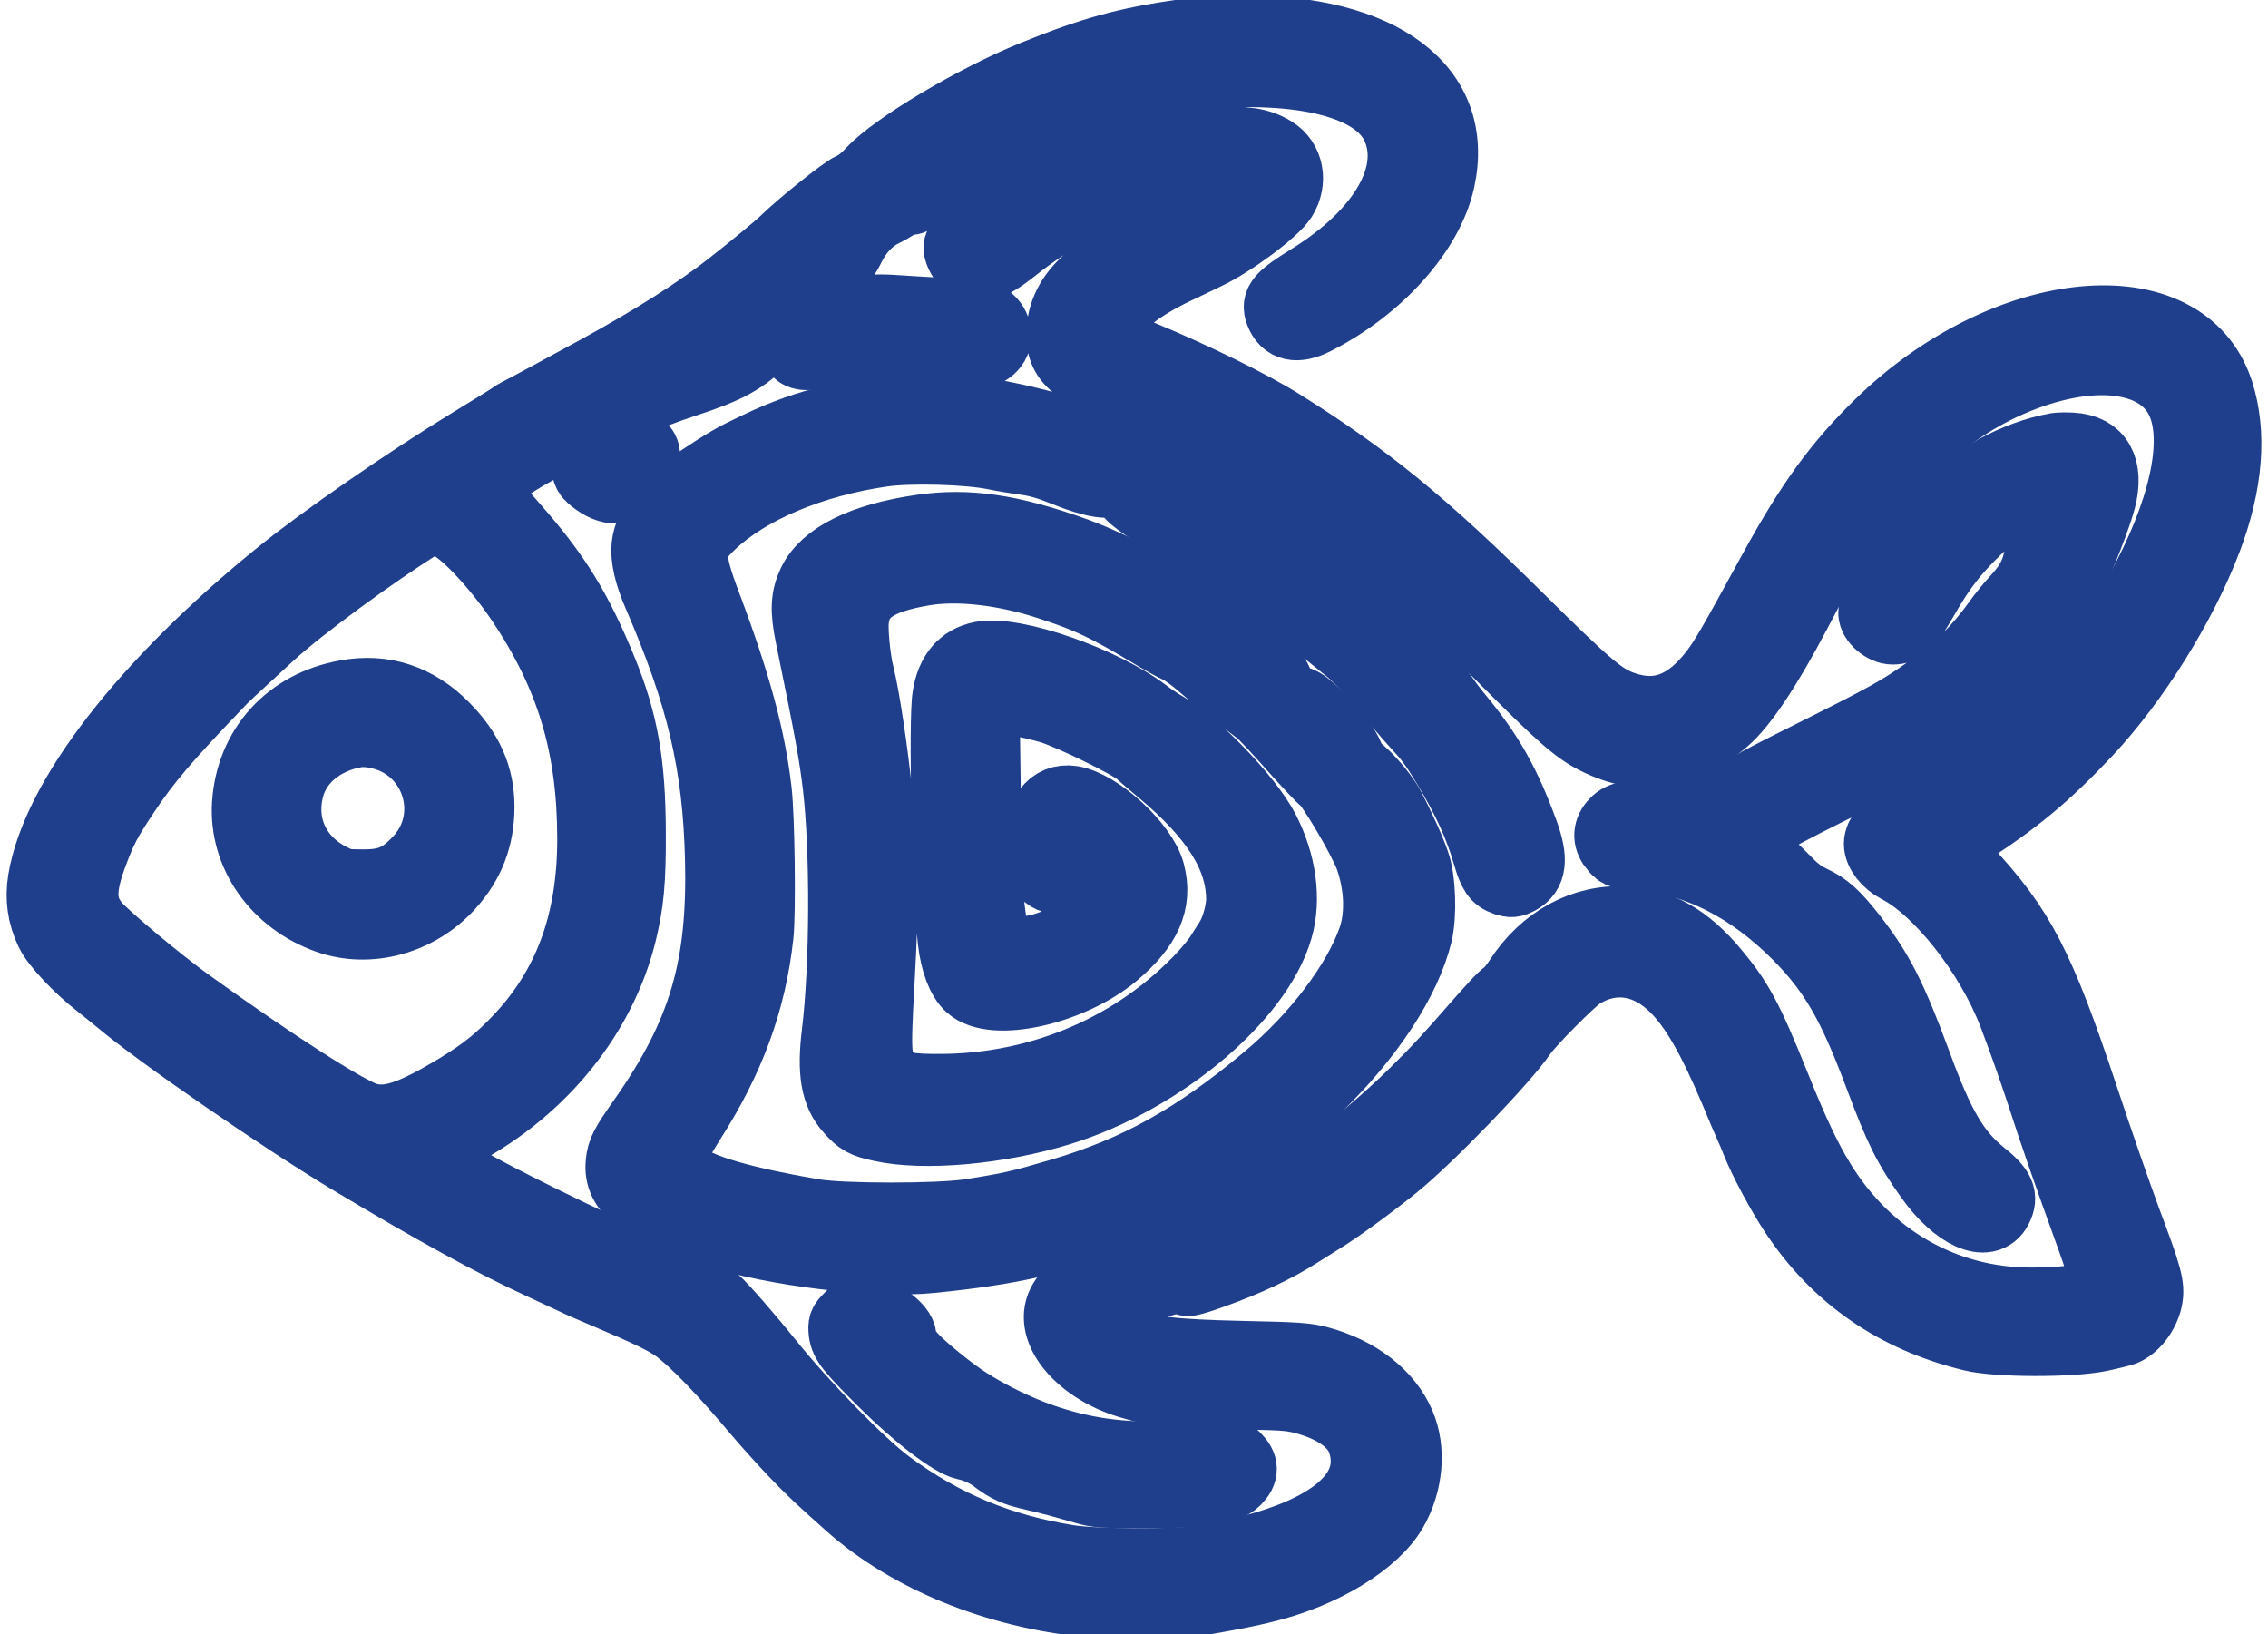
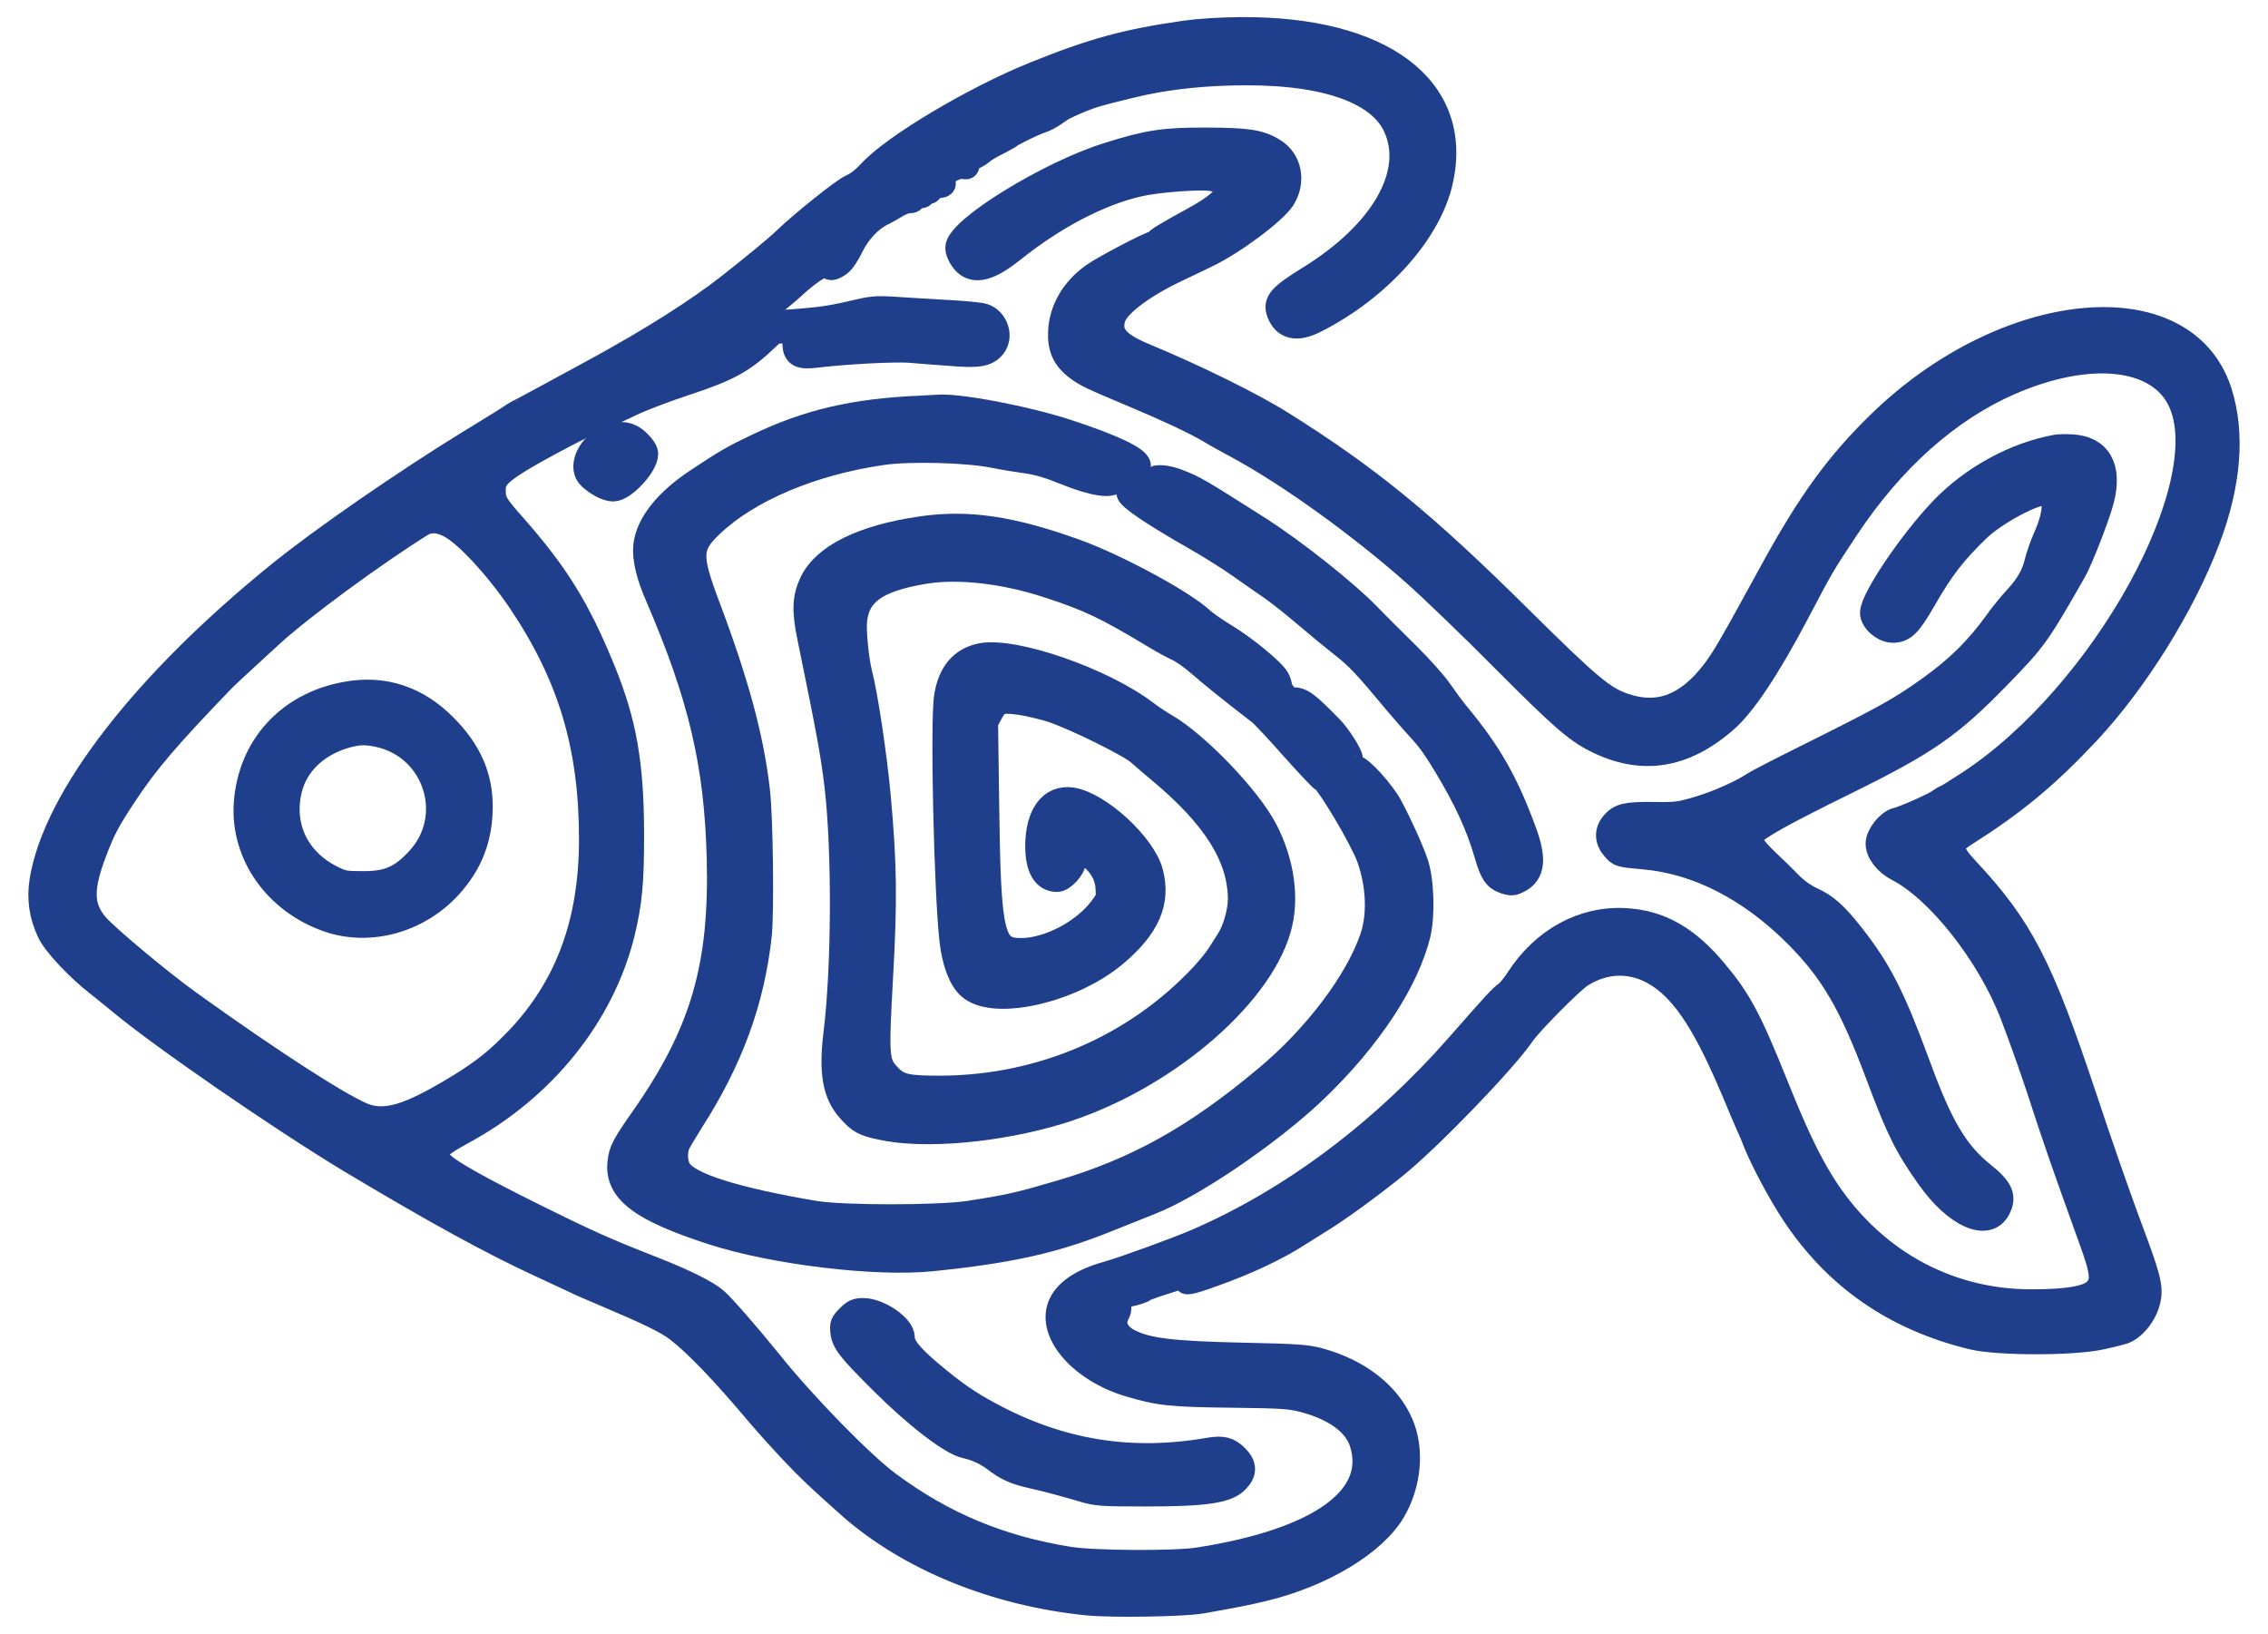
<svg xmlns="http://www.w3.org/2000/svg" viewBox="-16 -16 1207.729 878.704" width="118" height="85">
-   <g transform="translate(-35.84502,880.8971) scale(0.1,-0.1)" fill="#1f3f8c" stroke="#1f3f8c" stroke-width="370" stroke-linejoin="round" stroke-linecap="round">
+   <g transform="translate(-35.84502,880.8971) scale(0.1,-0.1)" fill="#1f3f8c" stroke="#1f3f8c" stroke-width="136" stroke-linejoin="round" stroke-linecap="round">
    <path d="M6510 8790 c-319 -46 -494 -94 -815 -224 -318 -129 -747 -384 -873 -521 -35 -38 -73 -68 -104 -81 -41 -17 -271 -201 -358 -286 -34 -34 -186 -159 -300 -248 -171 -134 -418 -290 -707 -448 -43 -23 -156 -85 -252 -137 -96 -52 -176 -95 -178 -95 -2 0 -16 -9 -31 -19 -15 -11 -117 -74 -227 -141 -343 -210 -796 -523 -1025 -709 -724 -586 -1202 -1203 -1275 -1646 -16 -98 -3 -189 40 -279 30 -64 152 -194 264 -281 35 -28 84 -67 109 -88 217 -183 877 -638 1250 -862 451 -270 756 -437 1014 -556 95 -44 180 -84 189 -88 8 -5 76 -35 150 -66 246 -104 343 -151 402 -196 101 -78 245 -228 431 -449 49 -58 134 -152 189 -210 95 -100 140 -142 306 -290 319 -282 785 -472 1279 -521 135 -13 515 -7 612 10 198 35 246 45 337 67 312 75 595 246 695 421 83 144 99 326 40 463 -68 160 -229 285 -440 342 -67 18 -119 22 -412 28 -387 9 -513 25 -611 75 -66 34 -92 92 -65 144 12 23 14 36 6 57 -13 34 -9 38 65 54 33 7 67 18 75 25 8 6 49 21 90 34 41 13 92 29 113 37 44 16 70 8 42 -12 -41 -30 1 -23 125 22 186 66 346 142 465 219 28 18 81 51 118 74 90 55 266 183 397 289 190 154 590 569 687 712 42 61 262 283 314 316 167 105 355 79 505 -72 104 -104 198 -267 320 -556 30 -73 64 -153 75 -177 11 -24 29 -65 39 -92 38 -97 134 -277 205 -384 227 -344 545 -565 960 -666 134 -33 530 -34 686 -2 58 12 116 27 130 32 59 24 114 97 130 170 15 71 1 122 -113 425 -49 133 -153 429 -229 660 -237 712 -341 914 -636 1230 -93 100 -95 134 -11 188 271 172 439 311 663 549 257 275 511 681 645 1034 115 302 136 574 64 798 -190 582 -1146 492 -1827 -172 -223 -217 -374 -425 -572 -786 -227 -415 -262 -475 -317 -548 -144 -189 -301 -248 -488 -183 -112 39 -186 101 -560 471 -518 513 -816 756 -1282 1048 -156 98 -466 251 -737 363 -148 62 -193 116 -167 204 21 68 152 169 336 257 52 25 127 60 165 79 142 67 366 234 412 306 57 91 36 204 -49 256 -76 47 -139 56 -368 57 -225 0 -306 -12 -525 -81 -321 -101 -805 -400 -805 -498 0 -26 27 -73 52 -90 53 -37 128 -12 243 80 222 178 467 306 680 354 101 23 332 40 391 29 71 -13 84 -22 84 -61 0 -42 -60 -94 -185 -162 -136 -74 -195 -110 -195 -118 0 -5 -5 -8 -11 -8 -21 0 -272 -131 -332 -174 -106 -76 -169 -184 -174 -301 -4 -88 22 -144 90 -195 48 -36 72 -47 307 -146 174 -73 322 -142 402 -189 34 -21 101 -58 148 -83 279 -150 665 -428 959 -689 91 -81 306 -287 476 -459 308 -309 390 -381 495 -434 246 -124 471 -90 695 104 98 84 230 282 384 574 140 266 135 257 267 457 246 372 550 643 884 788 426 185 798 145 914 -98 215 -449 -414 -1588 -1137 -2059 -64 -42 -119 -76 -122 -76 -4 0 -20 -9 -36 -21 -31 -22 -188 -92 -231 -102 -43 -11 -98 -81 -98 -125 0 -47 44 -103 103 -134 220 -112 494 -459 619 -783 43 -112 102 -277 141 -395 93 -287 139 -417 286 -825 61 -168 66 -218 24 -265 -39 -43 -148 -63 -348 -63 -465 -1 -876 233 -1130 643 -77 125 -145 268 -250 530 -140 348 -194 449 -322 602 -150 181 -298 265 -483 275 -227 13 -439 -103 -575 -313 -22 -34 -51 -70 -66 -80 -27 -19 -63 -58 -253 -275 -416 -473 -900 -835 -1410 -1056 -106 -46 -392 -150 -481 -175 -140 -39 -226 -98 -255 -174 -56 -147 117 -343 370 -419 165 -49 225 -55 560 -59 258 -3 305 -6 376 -24 170 -44 283 -125 317 -229 98 -299 -225 -532 -878 -634 -127 -20 -565 -18 -699 4 -367 59 -674 186 -967 403 -145 106 -463 432 -644 659 -107 133 -250 297 -288 330 -49 43 -173 104 -342 170 -250 98 -344 140 -623 278 -316 157 -473 245 -514 290 -54 57 -34 86 116 168 434 234 751 628 860 1068 40 164 51 278 50 541 -1 374 -40 594 -154 874 -136 332 -250 516 -481 778 -100 113 -109 129 -109 193 0 58 28 90 138 158 107 66 354 196 442 232 36 15 110 48 165 75 55 26 186 76 290 110 231 76 310 120 435 240 39 37 46 40 98 40 62 0 100 -14 70 -25 -12 -5 -15 -17 -14 -48 3 -57 27 -69 121 -57 147 18 413 32 495 26 47 -4 145 -12 219 -17 150 -13 197 -5 232 39 41 52 12 140 -54 161 -17 6 -113 15 -212 20 -99 6 -225 13 -280 17 -87 5 -113 2 -205 -20 -58 -15 -145 -31 -195 -36 -158 -17 -360 -28 -368 -21 -4 5 32 37 80 72 48 35 118 92 155 126 100 94 198 150 198 113 0 -16 20 -12 52 11 18 13 43 51 64 95 38 78 104 148 174 180 19 10 52 28 72 41 21 12 49 23 64 23 18 0 25 4 21 14 -4 10 3 13 26 12 24 -1 32 3 31 15 -1 12 4 15 19 11 16 -4 19 -1 15 14 -4 17 0 19 34 16 37 -4 53 10 23 22 -22 8 -18 26 5 26 11 0 20 4 20 9 0 18 73 52 97 46 20 -5 24 -3 19 12 -4 14 2 22 27 32 17 8 40 21 50 29 20 17 35 27 104 62 26 14 50 27 53 30 11 11 127 68 165 80 22 7 56 25 75 39 39 29 56 38 147 76 60 24 91 33 268 76 161 39 337 61 531 66 482 14 798 -89 889 -289 115 -251 -68 -572 -466 -817 -155 -96 -182 -127 -160 -184 29 -77 94 -91 191 -42 343 173 616 477 676 755 108 495 -316 814 -1075 809 -111 -1 -222 -8 -301 -19z m-3954 -2645 c88 -44 255 -224 381 -410 269 -400 383 -780 383 -1279 0 -446 -128 -793 -394 -1074 -108 -113 -183 -173 -319 -257 -258 -157 -381 -197 -498 -162 -105 32 -504 288 -957 614 -157 113 -445 354 -497 415 -84 99 -86 198 -10 397 46 121 70 167 162 306 119 180 228 307 524 615 13 14 73 70 133 125 60 55 121 111 135 124 159 145 547 430 801 589 46 29 95 28 156 -3z" />
    <path d="M2000 5235 c-309 -55 -517 -284 -537 -590 -17 -271 160 -522 437 -620 223 -79 486 -7 655 178 112 123 165 260 165 428 0 163 -60 299 -190 430 -150 152 -329 211 -530 174z m172 -216 c311 -66 432 -443 216 -674 -92 -99 -163 -130 -298 -129 -98 0 -109 2 -170 32 -186 94 -273 276 -226 473 33 141 148 250 309 294 65 17 102 18 169 4z" />
    <path d="M5085 6773 c-351 -15 -601 -73 -874 -204 -131 -62 -163 -81 -322 -186 -166 -110 -264 -233 -277 -349 -7 -65 14 -157 63 -269 234 -543 319 -907 332 -1412 15 -583 -89 -939 -408 -1396 -106 -151 -119 -177 -126 -241 -16 -152 115 -250 497 -374 330 -107 880 -173 1180 -142 424 43 667 98 955 216 77 31 173 69 213 85 227 86 656 378 899 612 286 276 487 582 548 834 24 103 18 292 -14 382 -26 75 -81 197 -136 301 -39 75 -161 210 -190 210 -14 0 -25 21 -25 49 0 22 -66 125 -107 166 -127 129 -154 150 -202 150 -40 0 -46 3 -49 23 -3 18 -8 21 -28 16 -14 -4 -24 -2 -24 5 0 6 7 11 15 11 19 0 19 23 1 58 -21 40 -172 165 -278 229 -51 31 -109 71 -128 89 -101 94 -458 287 -680 367 -345 124 -579 158 -829 121 -314 -46 -518 -147 -586 -289 -38 -81 -41 -149 -12 -290 105 -511 126 -628 147 -800 41 -349 39 -971 -5 -1332 -26 -210 -6 -327 72 -413 54 -61 76 -73 168 -93 230 -52 634 -16 963 85 541 166 1068 605 1176 982 46 159 19 355 -72 531 -90 173 -369 463 -537 560 -27 15 -75 47 -105 70 -231 176 -709 342 -885 307 -103 -21 -165 -93 -185 -218 -22 -131 -1 -1054 29 -1315 13 -114 47 -204 93 -246 126 -117 545 -24 781 173 176 148 235 282 193 441 -39 147 -276 365 -422 389 -112 17 -183 -78 -184 -246 0 -117 36 -180 103 -180 31 0 87 61 87 94 0 13 8 34 19 47 l19 23 39 -27 c67 -47 107 -111 111 -182 4 -57 2 -63 -35 -112 -95 -127 -282 -225 -430 -227 -162 -1 -180 73 -189 789 l-6 440 24 45 c35 68 58 77 163 62 48 -7 126 -26 173 -41 122 -41 417 -186 466 -230 23 -21 73 -63 111 -95 298 -248 434 -465 435 -692 0 -68 -29 -171 -65 -224 -12 -19 -34 -54 -49 -77 -14 -23 -54 -72 -88 -109 -359 -385 -865 -604 -1403 -608 -189 -1 -233 9 -286 64 -68 71 -70 96 -46 530 24 424 21 611 -13 985 -20 213 -68 534 -98 650 -19 73 -35 235 -28 291 17 146 119 217 372 260 184 31 434 3 676 -77 214 -70 304 -113 551 -261 54 -33 118 -68 141 -78 24 -10 79 -49 122 -87 67 -58 161 -134 318 -255 16 -12 96 -97 177 -189 82 -92 155 -169 162 -172 31 -12 214 -321 250 -422 52 -147 58 -310 16 -432 -81 -235 -304 -531 -568 -751 -381 -320 -699 -497 -1106 -617 -228 -67 -277 -78 -495 -112 -166 -25 -679 -25 -830 0 -431 73 -681 152 -730 232 -23 37 -26 100 -8 142 7 15 40 71 73 123 212 331 327 644 366 1000 13 123 7 636 -10 778 -33 284 -112 577 -270 996 -100 266 -98 319 21 432 199 190 541 335 923 390 147 21 455 13 599 -16 54 -11 135 -24 180 -30 56 -8 119 -26 204 -61 150 -61 255 -77 267 -40 3 12 18 24 33 27 46 10 92 34 92 48 0 36 -136 101 -380 181 -227 74 -593 144 -704 133 -12 -1 -52 -3 -91 -5z" />
    <path d="M3385 6602 c-85 -47 -124 -152 -72 -199 39 -36 91 -63 123 -63 56 0 174 127 174 188 0 15 -15 38 -41 63 -52 50 -107 53 -184 11z" />
    <path d="M11200 6564 c-223 -40 -452 -165 -616 -336 -167 -175 -374 -481 -374 -555 0 -42 60 -93 108 -93 58 0 88 30 167 167 95 166 162 252 290 376 91 88 303 202 363 195 65 -7 65 -102 1 -245 -17 -38 -36 -94 -44 -126 -17 -71 -49 -128 -114 -198 -28 -30 -75 -87 -103 -127 -103 -143 -209 -248 -363 -358 -160 -114 -227 -151 -660 -367 -143 -71 -271 -137 -285 -147 -61 -42 -194 -101 -295 -131 -101 -30 -120 -33 -240 -31 -147 2 -184 -7 -220 -49 -35 -42 -33 -89 5 -132 29 -34 30 -34 162 -46 288 -26 570 -171 819 -420 195 -196 296 -370 442 -761 108 -288 153 -378 272 -545 143 -201 312 -277 369 -166 33 64 15 106 -83 184 -145 117 -227 256 -350 592 -134 363 -205 504 -352 691 -88 113 -140 159 -214 193 -43 20 -85 49 -123 88 -31 32 -87 87 -124 121 -80 77 -98 111 -75 146 24 35 156 109 495 276 437 215 566 304 824 569 199 204 213 224 411 571 35 62 126 296 148 382 44 172 -14 275 -160 283 -31 2 -67 1 -81 -1z" />
    <path d="M6345 6390 c-3 -5 -14 -10 -24 -10 -10 0 -26 -9 -35 -19 -10 -11 -31 -23 -47 -26 -16 -4 -29 -11 -29 -16 0 -24 135 -115 360 -243 74 -42 182 -110 240 -151 58 -41 135 -95 172 -120 37 -26 118 -90 180 -143 62 -53 152 -127 199 -164 81 -63 123 -108 292 -311 38 -45 88 -102 111 -127 56 -59 91 -107 153 -210 110 -183 172 -319 218 -475 29 -102 48 -129 98 -146 34 -11 43 -10 74 6 73 39 81 114 29 257 -98 267 -186 423 -358 631 -27 32 -70 91 -97 130 -27 40 -106 128 -176 197 -70 69 -162 160 -204 204 -127 131 -401 348 -596 473 -326 207 -341 216 -436 253 -58 21 -114 26 -124 10z" />
    <path d="M4703 1885 c-33 -33 -35 -39 -31 -80 7 -56 37 -94 214 -270 181 -181 370 -325 444 -341 56 -12 114 -38 157 -71 68 -52 110 -71 209 -93 95 -22 153 -38 274 -73 68 -20 98 -22 330 -22 317 0 434 17 487 70 45 45 44 83 -1 128 -40 40 -72 48 -141 37 -424 -74 -803 -13 -1181 190 -118 63 -198 119 -323 224 -111 94 -151 146 -151 192 0 58 -126 144 -210 144 -35 0 -48 -6 -77 -35z" />
  </g>
</svg>
